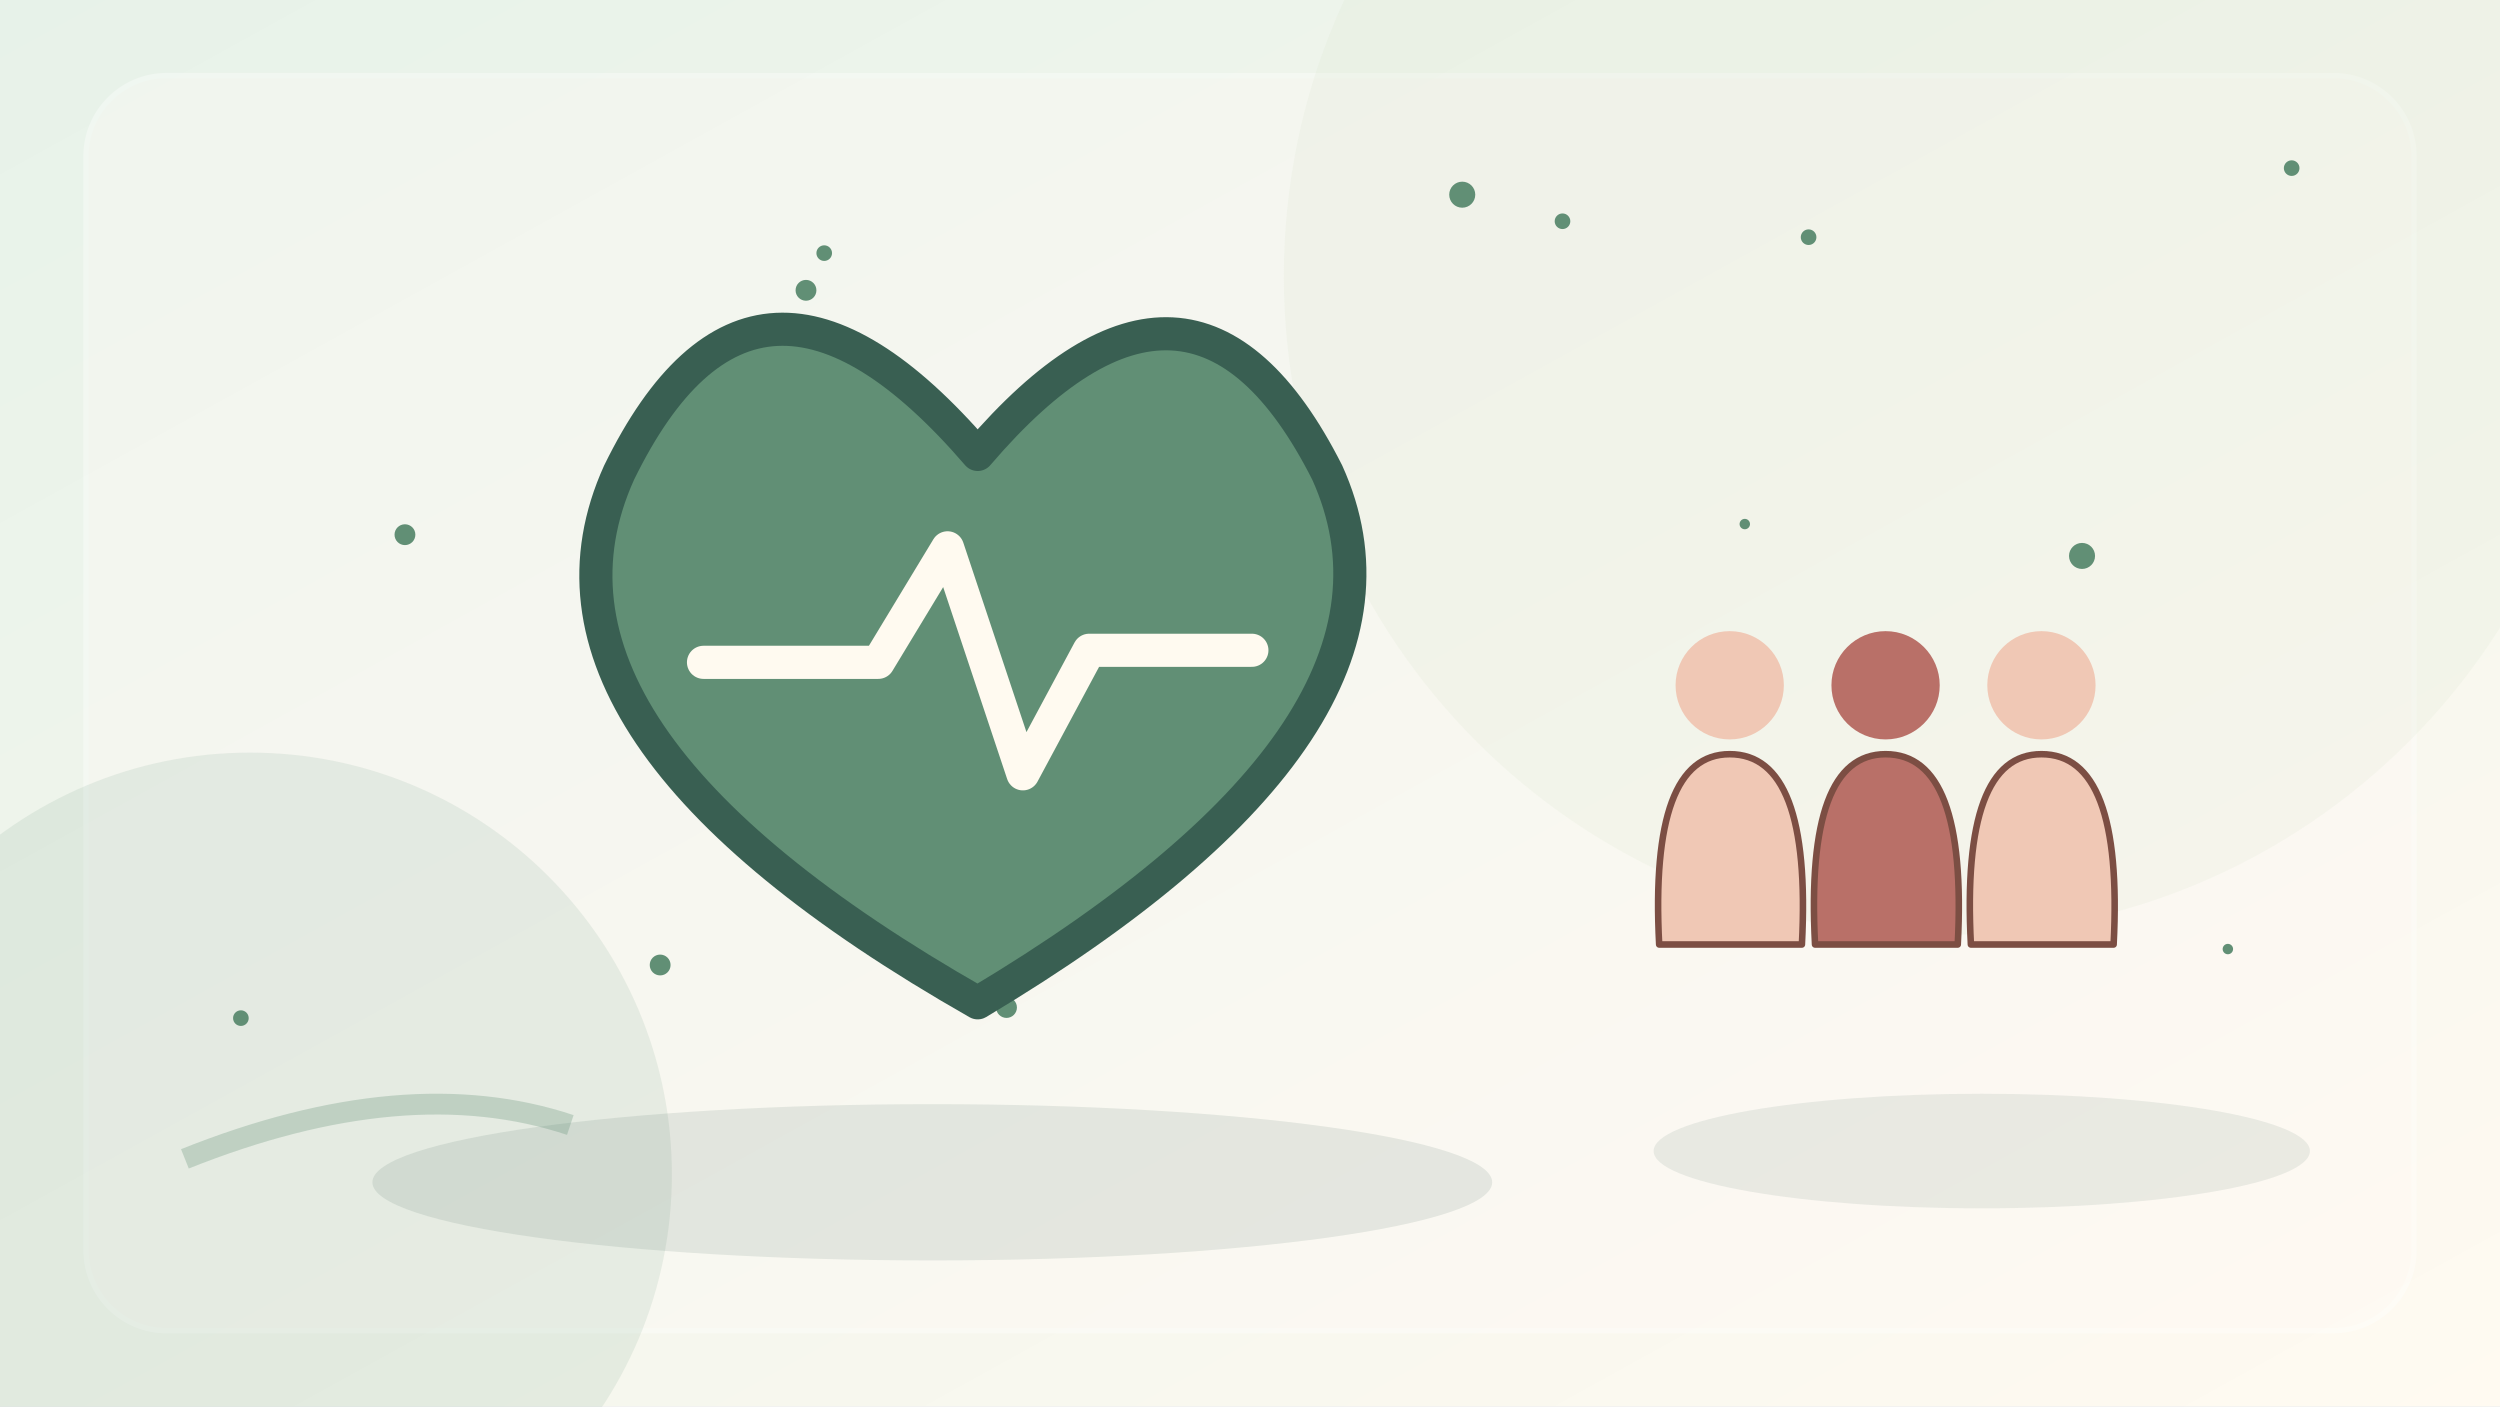
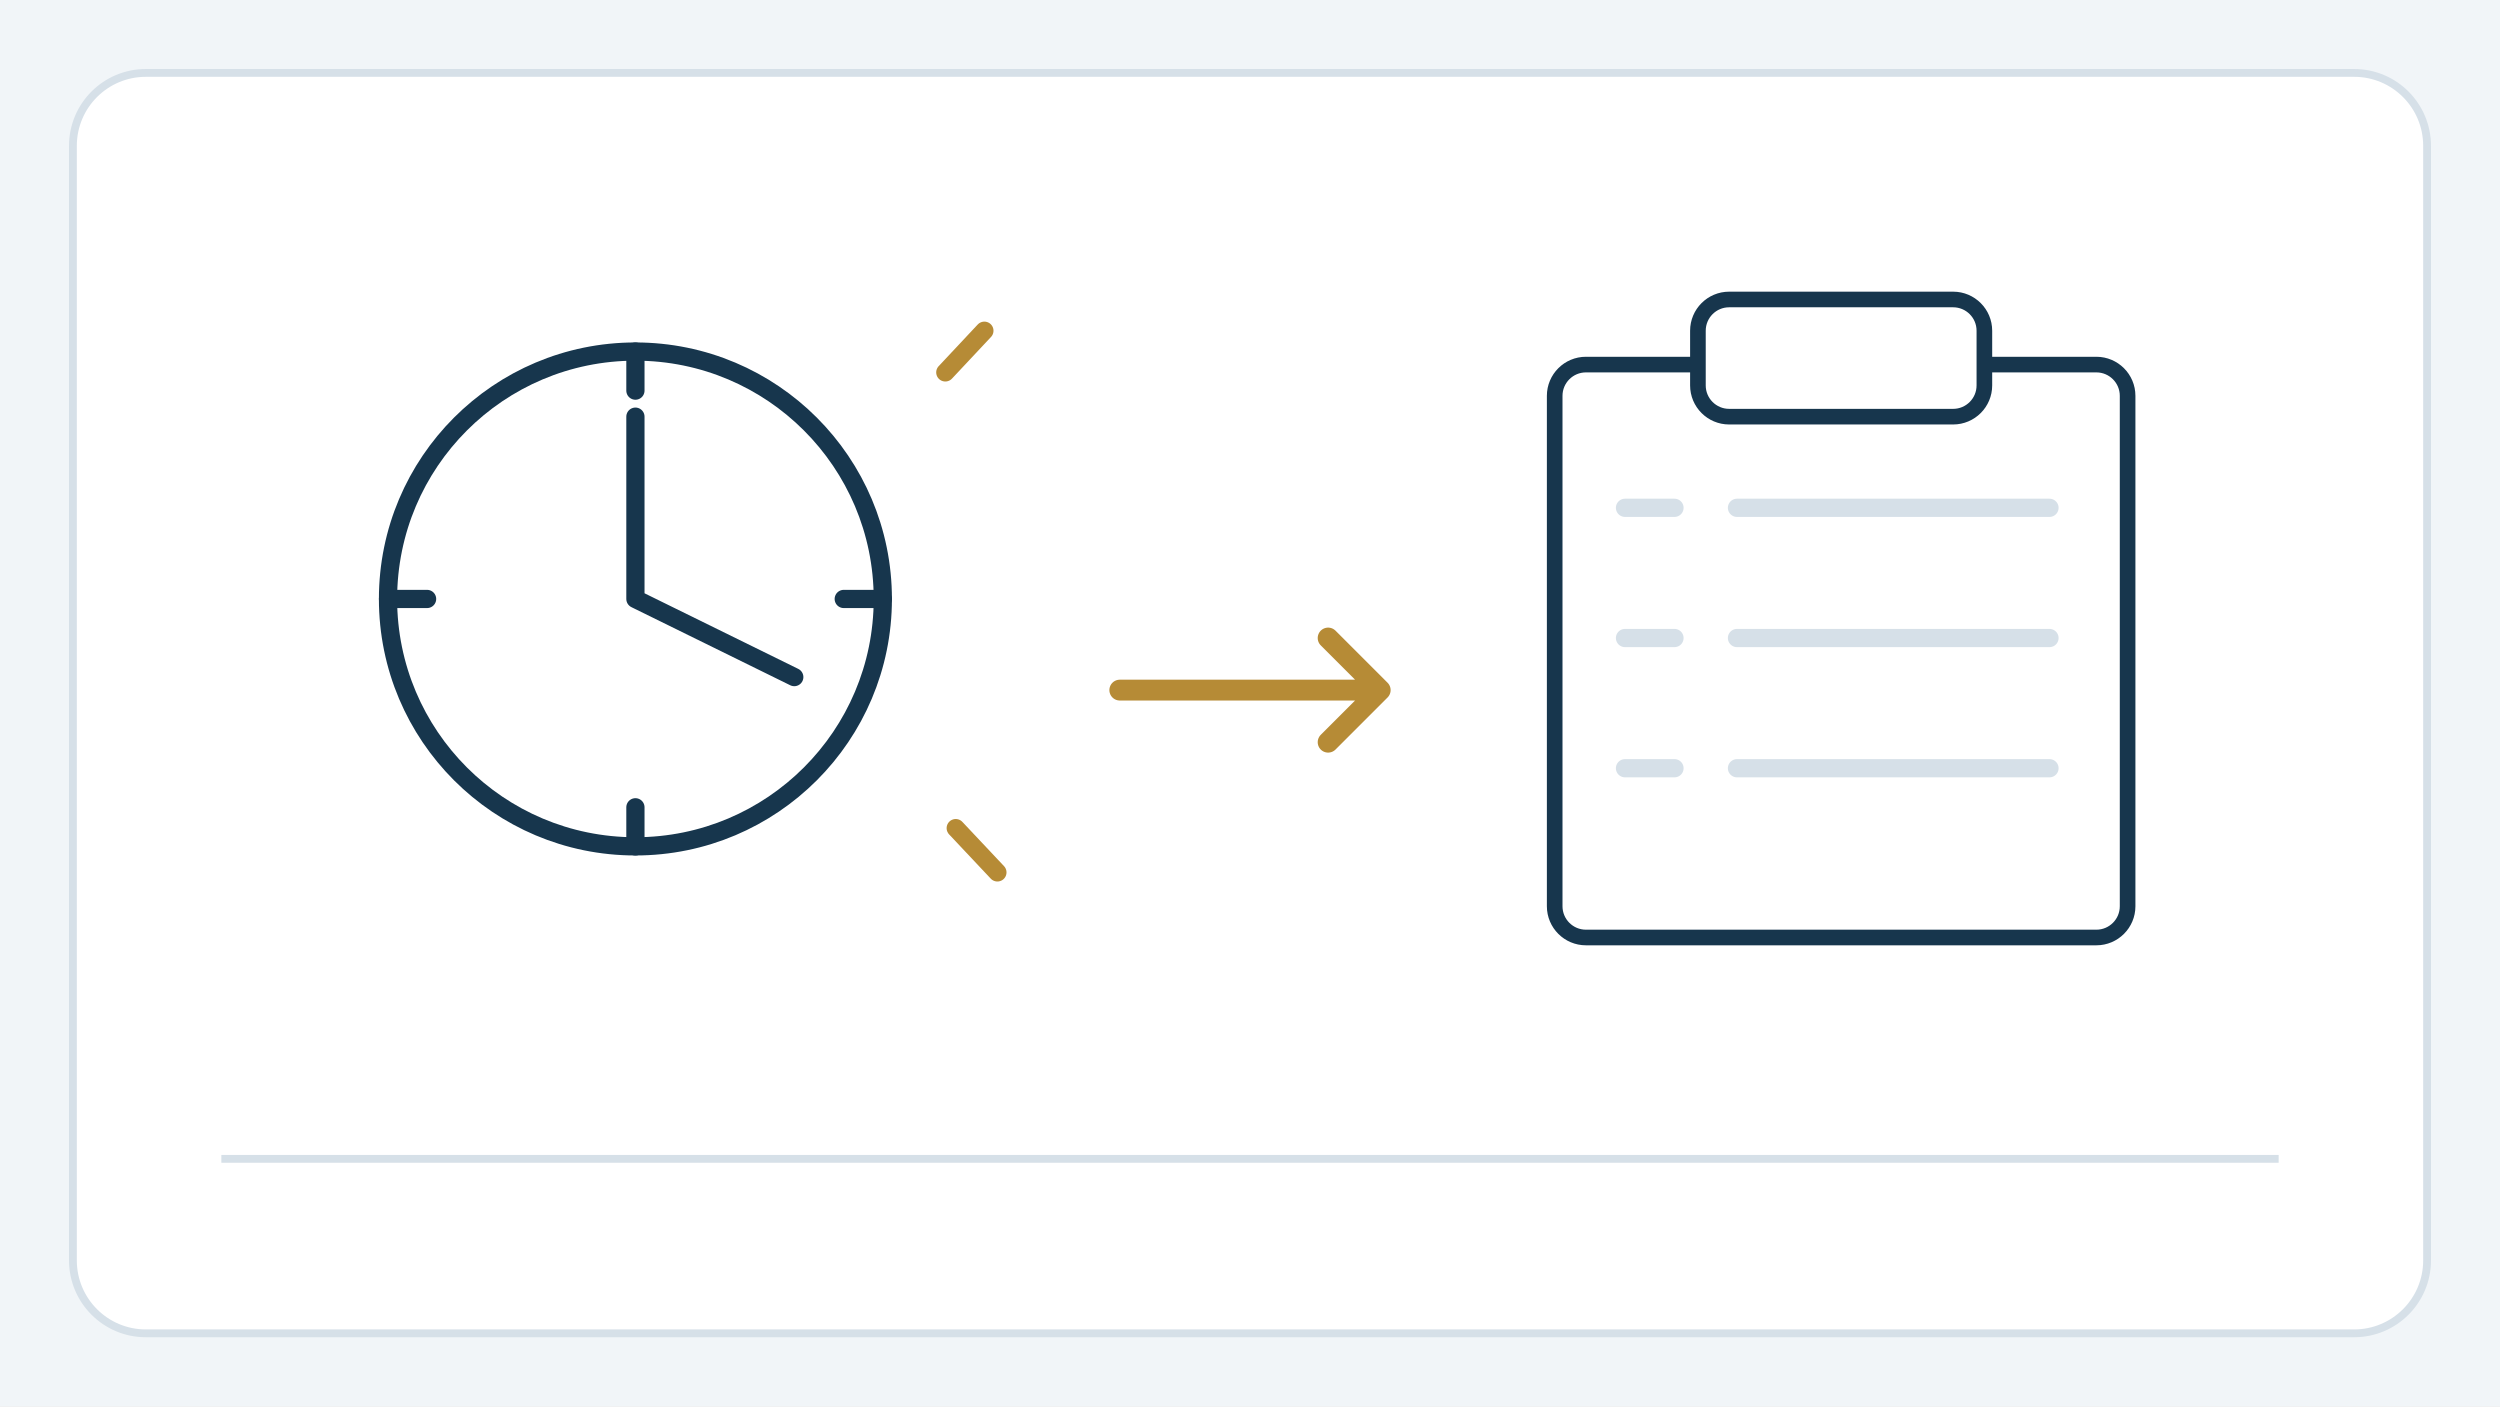
- <svg xmlns="http://www.w3.org/2000/svg" width="960" height="540" viewBox="0 0 960 540" role="img" aria-label="Autorska ilustracja: Praca w zespole i przekazanie dyżuru">
-   <defs>
-     <linearGradient id="background" x1="0" y1="0" x2="1" y2="1">
-       <stop offset="0" stop-color="#e7f2e9" />
-       <stop offset="1" stop-color="#fffaf1" />
-     </linearGradient>
-   </defs>
-   <rect width="960" height="540" fill="url(#background)" />
-   <rect x="33" y="29" width="894" height="482" rx="31" fill="#fffaf7" opacity=".35" stroke="#fff" stroke-width="2" />
-   <circle cx="746" cy="106" r="253" fill="#d2dfc5" opacity=".16" />
-   <circle cx="96" cy="451" r="162" fill="#618f75" opacity=".12" />
-   <circle cx="155.5" cy="205.32" r="4" fill="#618f75" stroke="none" stroke-width="4" />
-   <circle cx="855.5" cy="364.44" r="2" fill="#618f75" stroke="none" stroke-width="4" />
-   <circle cx="309.5" cy="111.48" r="4" fill="#618f75" stroke="none" stroke-width="4" />
-   <circle cx="330.5" cy="348.12" r="5" fill="#618f75" stroke="none" stroke-width="4" />
-   <circle cx="799.5" cy="213.48" r="5" fill="#618f75" stroke="none" stroke-width="4" />
-   <circle cx="320" cy="309.36" r="2" fill="#618f75" stroke="none" stroke-width="4" />
-   <circle cx="880" cy="64.56" r="3" fill="#618f75" stroke="none" stroke-width="4" />
-   <circle cx="386.5" cy="386.88" r="4" fill="#618f75" stroke="none" stroke-width="4" />
-   <circle cx="561.5" cy="74.76" r="5" fill="#618f75" stroke="none" stroke-width="4" />
-   <circle cx="92.5" cy="390.96" r="3" fill="#618f75" stroke="none" stroke-width="4" />
-   <circle cx="253.5" cy="370.56" r="4" fill="#618f75" stroke="none" stroke-width="4" />
-   <circle cx="694.5" cy="91.08" r="3" fill="#618f75" stroke="none" stroke-width="4" />
-   <circle cx="600" cy="84.96" r="3" fill="#618f75" stroke="none" stroke-width="4" />
-   <circle cx="316.5" cy="97.2" r="3" fill="#618f75" stroke="none" stroke-width="4" />
-   <circle cx="670" cy="201.24" r="2" fill="#618f75" stroke="none" stroke-width="4" />
-   <ellipse cx="358" cy="454" rx="215" ry="30" fill="#395f52" opacity=".12" />
-   <ellipse cx="761" cy="442" rx="126" ry="22" fill="#395f52" opacity=".10" />
-   <g transform="translate(188 75) scale(1.157)">
-     <path d="M162 268Q4 178 43 92Q88 0 162 86Q233 3 278 92Q316 176 162 268Z" fill="#618f75" stroke="#395f52" stroke-width="11" stroke-linejoin="round" stroke-linecap="round" />
-     <path d="M71 155h58l23-38 25 75 22-41h54" fill="none" stroke="#fffaf0" stroke-width="11" stroke-linejoin="round" stroke-linecap="round" />
+ <svg xmlns="http://www.w3.org/2000/svg" width="960" height="540" viewBox="0 0 960 540" role="img" aria-label="Praca w zespole i przekazanie dyżuru — czas i lista kontrolna">
+   <rect width="960" height="540" fill="#f1f5f8" />
+   <rect x="28" y="28" width="904" height="484" rx="28" fill="#fff" stroke="#d6e0e8" stroke-width="3" />
+   <g transform="translate(89 85)">
+     <circle cx="155" cy="145" r="95" fill="none" stroke="#17364d" stroke-width="7" />
+     <path d="M155 145V75 M155 145L216 175 M155 50V65 M250 145H235 M155 240V225 M60 145H75" fill="none" stroke="#17364d" stroke-width="7" stroke-linecap="round" stroke-linejoin="round" />
+     <path d="M274 58L289 42 M278 233L294 250" fill="none" stroke="#b68b36" stroke-width="7" stroke-linecap="round" stroke-linejoin="round" />
  </g>
-   <g transform="translate(622 197) scale(0.630)">
-     <circle cx="67" cy="105" r="33" fill="#f0c8b5" stroke="none" stroke-width="4" />
-     <circle cx="162" cy="105" r="33" fill="#b97068" stroke="none" stroke-width="4" />
-     <circle cx="257" cy="105" r="33" fill="#f0c8b5" stroke="none" stroke-width="4" />
-     <path d="M24 263q-6-116 43-116q50 0 44 116Z" fill="#f0c8b5" stroke="#7c4e43" stroke-width="4" stroke-linejoin="round" stroke-linecap="round" />
-     <path d="M119 263q-6-116 43-116q50 0 44 116Z" fill="#b97068" stroke="#7c4e43" stroke-width="4" stroke-linejoin="round" stroke-linecap="round" />
-     <path d="M214 263q-6-116 43-116q50 0 44 116Z" fill="#f0c8b5" stroke="#7c4e43" stroke-width="4" stroke-linejoin="round" stroke-linecap="round" />
+   <g transform="translate(542 85)">
+     <rect x="55" y="55" width="220" height="220" rx="12" fill="#fff" stroke="#17364d" stroke-width="6" />
+     <rect x="110" y="30" width="110" height="45" rx="12" fill="#fff" stroke="#17364d" stroke-width="6" />
+     <path d="M82 110H101 M125 110H245 M82 160H101 M125 160H245 M82 210H101 M125 210H245" fill="none" stroke="#d6e0e8" stroke-width="7" stroke-linecap="round" stroke-linejoin="round" />
  </g>
-   <path d="M71 445q85-34 148-13" fill="none" stroke="#618f75" opacity=".29" stroke-width="8" />
+   <path d="M430 265H530 M510 245L530 265L510 285" fill="none" stroke="#b68b36" stroke-width="8" stroke-linecap="round" stroke-linejoin="round" />
+   <path d="M85 445H875" fill="none" stroke="#d6e0e8" stroke-width="3" />
</svg>
